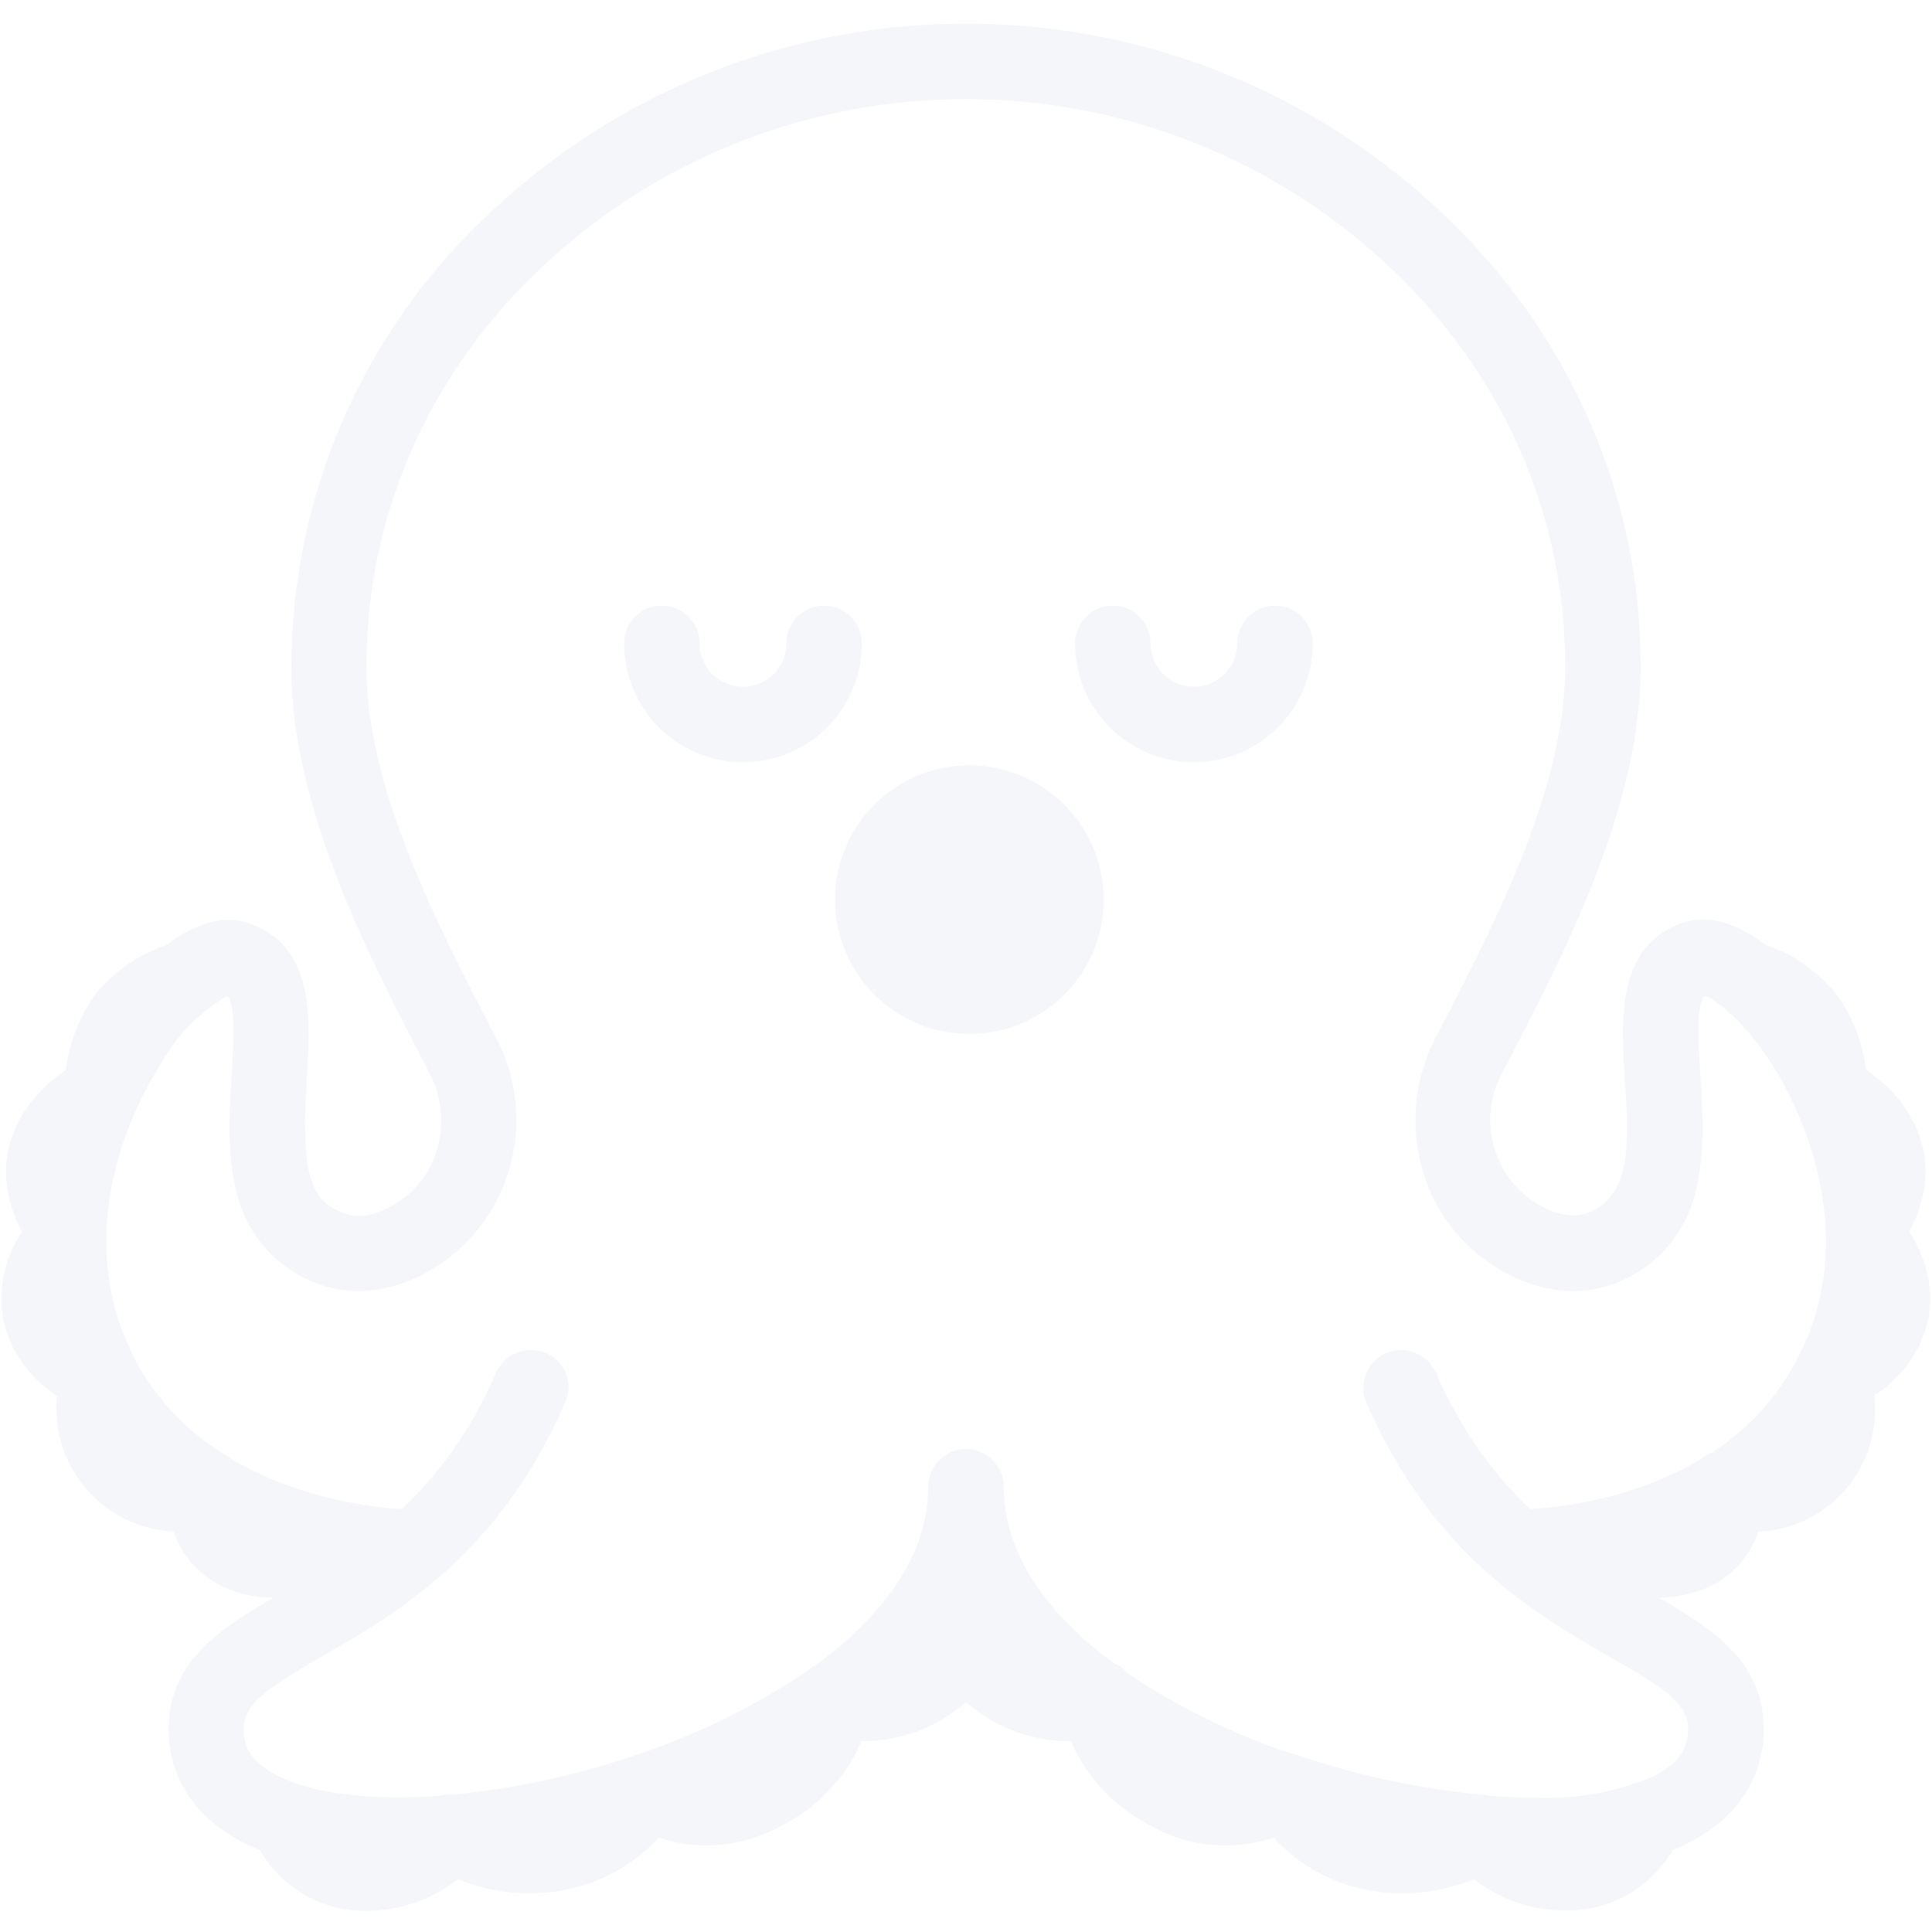
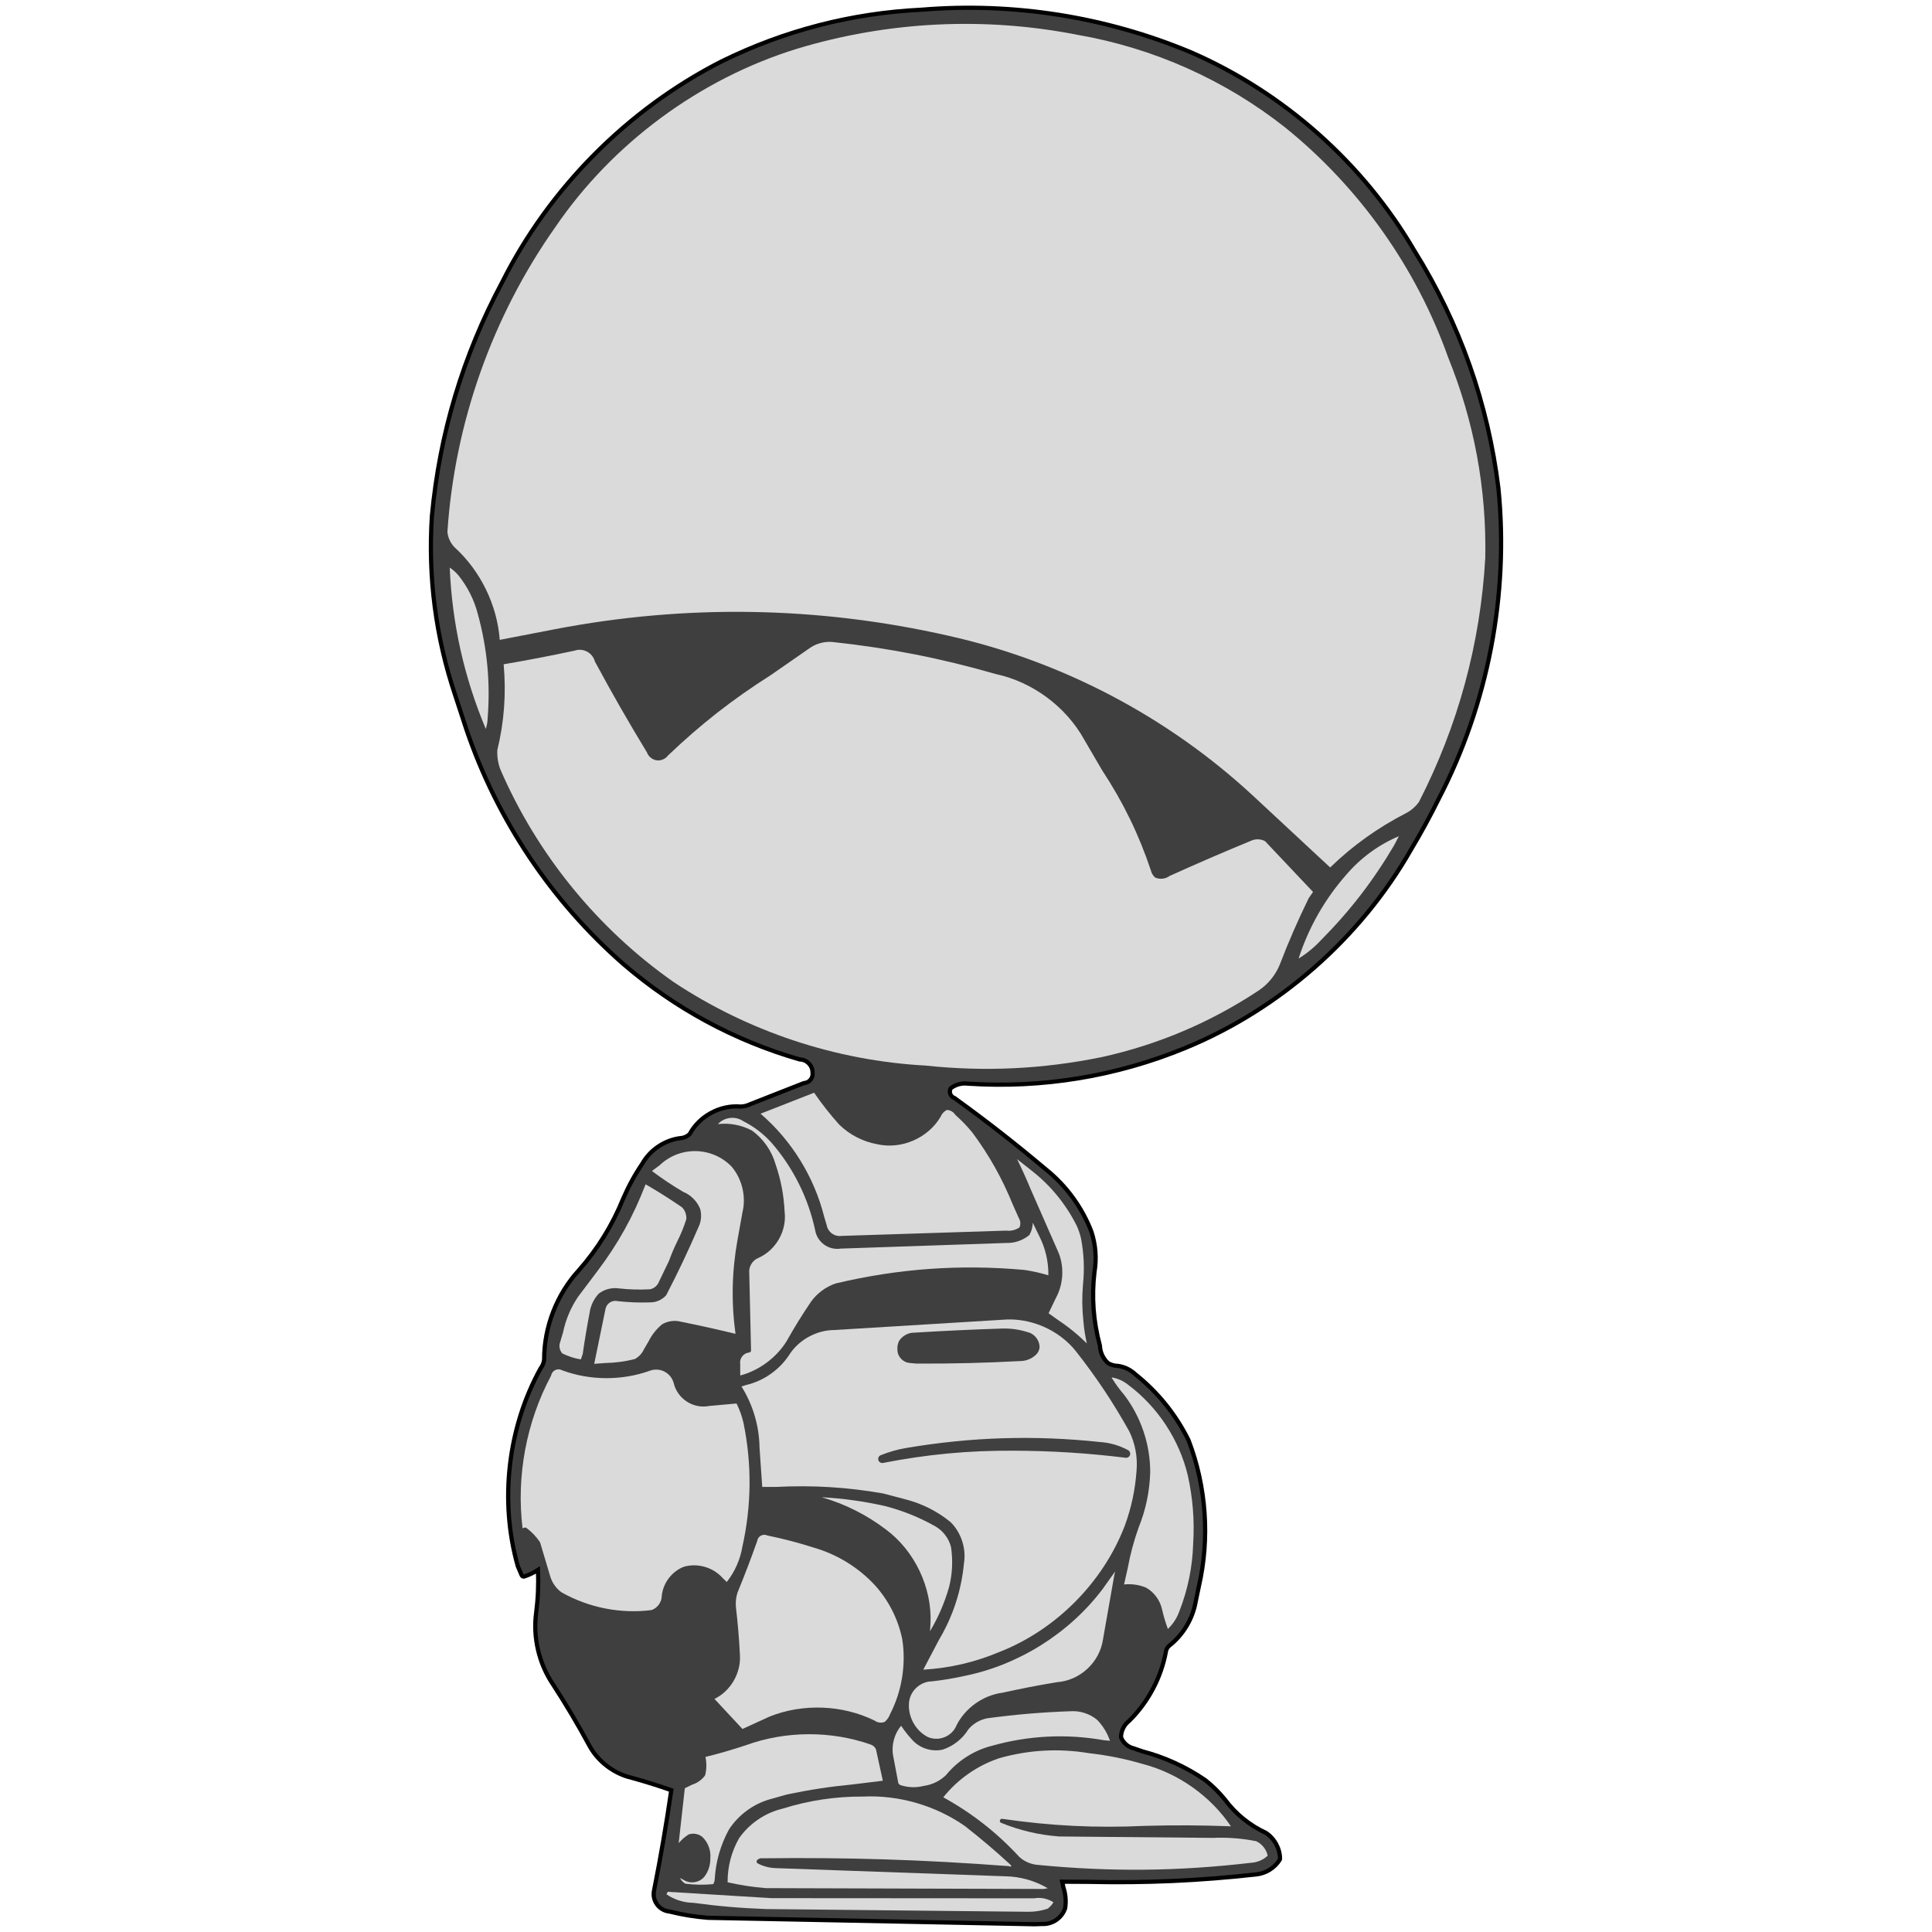
- <svg xmlns="http://www.w3.org/2000/svg" viewBox="0 0 512 512">
-   <g fill="#f5f6fa">
-     <path d="M506 326.4c3.1-5.8 6-14.6 3.1-24.1s-9.7-15.5-14.6-18.8a43.6 43.6 0 00-7.2-19.2 40.8 40.8 0 00-19.4-13.9c-8-6.1-15.5-8.1-22.1-5.8-17.5 6.1-16.2 25.7-15.2 41.5 1.3 19 1.2 30.9-9.8 35.3-4.4 1.7-10.2.2-16-4.1a26.2 26.2 0 01-6.7-33c16.4-31.3 36.7-70.3 36.7-107.6 0-46.4-19.4-89.8-54.5-122a183.7 183.7 0 00-248.6 0 164.5 164.5 0 00-54.5 122c0 37.4 20.3 76.3 36.6 107.7 6 11.4 3.1 25.6-6.7 33-5.8 4.4-11.6 5.9-16 4.1-7.3-2.9-11.7-6.8-9.8-35.3 1-15.8 2.3-35.4-15.2-41.5-6.6-2.3-14.1-.3-22.1 5.8a40.8 40.8 0 00-19.4 13.9 45 45 0 00-7.2 19.2c-4.9 3.3-11.7 9.4-14.6 18.8s0 18.3 3 24.1a31.5 31.5 0 00-4.6 24.8 32.6 32.6 0 0013.9 18.6 32.7 32.7 0 0030.9 36 25 25 0 0015.6 15.6c3.5 1.3 7.1 1.9 10.9 1.9-14.7 8.5-27.8 17.2-27.8 34.9 0 12.9 7.1 23.6 20 30.1l4.2 1.9a32 32 0 0028 16.1c8.9 0 17.5-2.9 24.5-8.4a49.5 49.5 0 0026.9 3.1 45.8 45.8 0 0026.3-14.1c7.7 2.6 19.6 4 33.2-3.5a45.1 45.1 0 0019.8-20.5l.7-1.6a41.4 41.4 0 0027.7-10.3 41.5 41.5 0 0027.8 10.3l.7 1.6a45.6 45.6 0 0019.8 20.5 40.3 40.3 0 0033.2 3.5 45.2 45.2 0 0026.2 14.1c9.1 1.5 18.4.4 26.9-3.1 7 5.5 15.7 8.4 24.6 8.3 11.5.1 22.2-6 28.1-16q2.2-.9 4.1-1.9c12.9-6.5 20-17.2 20-30.1 0-17.8-13.1-26.4-27.8-34.9 3.7 0 7.4-.7 10.9-1.9a24.8 24.8 0 0015.5-15.6 32.3 32.3 0 0030.7-36.1 32.2 32.2 0 0013.9-18.6c2.7-10.1-1-19-4.6-24.8zm-58.7 132c0 3.6-1 8.2-9 12.3a73.2 73.2 0 01-31.8 5.7c-3.8 0-7.8-.2-11.9-.5l-.9-.2a215 215 0 01-51.1-11l-.8-.1a182.3 182.3 0 01-42.9-21.1 8.5 8.5 0 00-1.7-1.6c-.6-.5-1.3-.8-2-1.1-17.6-13-29.2-29-29.2-46.8a10 10 0 00-10-10 10 10 0 00-10 10c0 18.1-12 34.3-30 47.4a3 3 0 00-1.1.6l-1.1.9a185 185 0 01-44.1 21.8l-.3.1a213.3 213.3 0 01-48.4 10.7h-2.8l-1.6.4c-3.8.3-7.6.4-11.2.4-13.5 0-24.5-2-31.8-5.7-8-4-9-8.7-9-12.3 0-6.7 5.7-10.6 20.7-19.3 19.8-11.4 47-27.1 64.5-67.4a9.7 9.7 0 00-5.1-13c-5-2.2-10.9.1-13.2 5.1-7 16.1-15.8 27.5-25 36.2-4.6-.2-26-1.8-45.4-13.4l-.2-.2A66.7 66.7 0 0136.1 361l-.2-.5a93 93 0 01-4.4-10.3c-10.1-31 5.5-59.4 10.6-67.4a49 49 0 0118.1-18.9c2.4 2.3 1.7 13.4 1.2 20.9-.6 9.3-1.3 19.8.9 29.4A34.1 34.1 0 0083.7 340c11 4.4 23.9 1.9 35.4-6.7a46.5 46.5 0 0012.4-58.2c-15.3-29.4-34.4-65.9-34.4-98.4 0-40.8 17-78.9 48-107.3a164 164 0 01221.7 0c31 28.4 48 66.5 48 107.3 0 32.5-19.1 69-34.4 98.4-10.4 20-5.1 45 12.4 58.2 11.5 8.7 24.4 11.1 35.4 6.7a34.4 34.4 0 0021.5-25.8c2.2-9.6 1.5-20.1.9-29.4-.5-7.5-1.2-18.6 1.2-20.9 2.8 1 10.3 6.3 18.2 18.8 5 8 20.6 36.4 10.6 67.4a74.7 74.7 0 01-3.9 9.2l-.6 1.1-.2.5a64.5 64.5 0 01-22.3 24.1c-.9.3-1.6.8-2.4 1.3l-.5.4a89.3 89.3 0 01-13.2 6.4 107 107 0 01-32 6.8c-9.2-8.7-18-20.1-25-36.2-2.3-5-8.2-7.3-13.2-5.1a10 10 0 00-5.2 13.1c17.5 40.3 44.7 55.9 64.5 67.4 15.1 8.6 20.8 12.5 20.8 19.3z" />
-     <path d="M218.4 160.5a10 10 0 00-10 10 11.5 11.5 0 11-23 0 10 10 0 10-20 0 31.5 31.5 0 1063 0 10 10 0 00-10-10zM337.9 160.5a10 10 0 00-10 10 11.5 11.5 0 01-23 0 10 10 0 10-20 0 31.5 31.5 0 0063 0 10 10 0 00-10-10zM256.9 202.8a35.6 35.6 0 1035.6 35.6 35.7 35.7 0 00-35.6-35.6z" />
+ <svg xmlns="http://www.w3.org/2000/svg" id="svg8" version="1.1" viewBox="0 0 512 512">
+   <defs id="defs12" />
+   <g transform="translate(-9.68575,0.6570223)" id="g2074">
+     <g id="g979" transform="matrix(1.112366,0,0,-1.112366,291.1774,498.0161)" style="fill:#3f3f3f;fill-opacity:1;fill-rule:evenodd;stroke:#000000;stroke-opacity:1">
+       <path d="m 0,0 6.214,-0.033 c 13.854,-0.297 26.239,0.252 40.013,1.772 2.252,0.22 4.405,1.559 5.598,3.482 l 0.074,0.265 c -0.015,2.438 -1.35,4.857 -3.404,6.171 -3.834,1.771 -7.174,4.486 -9.692,7.877 -1.448,1.782 -2.962,3.278 -4.762,4.704 -4.615,3.136 -9.525,5.38 -14.917,6.817 l -2.123,0.729 c -1.346,0.313 -2.518,1.352 -2.99,2.651 0.01,1.484 0.752,2.971 1.931,3.871 4.523,4.437 7.647,10.33 8.779,16.564 0.088,0.513 0.363,0.999 0.758,1.337 3.285,2.542 5.609,6.4 6.321,10.492 l 0.741,3.566 c 2.667,11.523 1.805,23.874 -2.438,34.915 -3.029,6.126 -7.324,11.449 -12.671,15.705 -1.115,1.065 -2.576,1.776 -4.102,1.998 -0.84,0.009 -1.669,0.236 -2.396,0.656 -1.155,1.029 -1.88,2.565 -1.941,4.111 l -0.017,0.11 c -1.559,5.748 -1.986,11.587 -1.28,17.501 0.541,3.224 0.284,6.535 -0.747,9.638 -2.232,5.785 -5.994,10.927 -10.831,14.806 -7.341,6.182 -13.944,11.339 -21.719,16.963 l -0.118,0.064 c -0.915,0.339 -1.319,1.432 -0.846,2.285 1.128,0.894 2.654,1.31 4.079,1.112 17.729,-1.163 35.368,1.73 51.797,8.494 22.368,9.186 41.72,26.169 53.732,47.156 2.497,4.18 4.536,7.92 6.7,12.282 11.704,22.553 16.702,48.558 14.192,73.843 -2.457,20.203 -9.241,39.397 -20.025,56.657 -12.136,20.807 -31.187,37.718 -53.287,47.299 -20.252,8.456 -42.205,11.927 -64.077,10.13 -16.682,-0.804 -32.711,-4.944 -47.696,-12.319 -22.343,-11.381 -41.038,-30.198 -52.273,-52.614 -9.301,-17.387 -14.907,-36.038 -16.735,-55.67 -0.955,-14.588 0.899,-28.864 5.548,-42.724 l 2.688,-8.208 c 7.32,-21.528 20.317,-40.928 37.441,-55.887 12.231,-10.517 26.382,-18.172 41.877,-22.653 l 0.12,-0.019 c 1.668,-0.064 3.002,-1.441 3.012,-3.111 0.185,-1.25 -0.728,-2.405 -1.987,-2.513 l -0.139,-0.033 -12.754,-5.009 c -0.712,-0.352 -1.485,-0.541 -2.279,-0.557 -4.854,0.417 -9.793,-2.249 -12.108,-6.535 -0.551,-0.566 -1.329,-0.923 -2.117,-0.973 -3.735,-0.422 -7.264,-2.75 -9.122,-6.018 -1.852,-2.741 -3.306,-5.395 -4.621,-8.43 -2.586,-6.347 -6.078,-11.982 -10.613,-17.121 -5.222,-5.694 -8.246,-13.52 -8.208,-21.246 -0.094,-0.747 -0.39,-1.463 -0.851,-2.058 -7.815,-14.099 -9.831,-31.62 -5.423,-47.125 l 0.931,-2.174 c 0.101,-0.235 0.37,-0.356 0.612,-0.275 1.174,0.39 2.22,0.89 3.261,1.558 0.148,-3.487 0.016,-6.654 -0.422,-10.116 -0.824,-5.928 0.654,-12.241 4.023,-17.186 3.22,-4.969 5.863,-9.424 8.682,-14.63 2.063,-3.751 5.836,-6.609 10.005,-7.579 3.334,-0.923 6.207,-1.82 9.474,-2.96 -1.218,-8.345 -2.452,-15.529 -4.089,-23.802 -0.586,-2.445 1.163,-4.88 3.667,-5.107 3.104,-0.77 5.965,-1.237 9.152,-1.494 l 77.786,-1.534 1.945,0.066 c 2.386,-0.099 4.652,1.489 5.373,3.766 0.258,1.653 0.116,3.341 -0.414,4.928 z" style="fill:#3f3f3f;fill-opacity:1;fill-rule:evenodd;stroke:#000000;stroke-opacity:1" id="path981" />
+     </g>
+     <g id="g2024" style="fill-opacity:1;fill-rule:evenodd;stroke:none" transform="matrix(0.8342747,0,0,0.8342747,-128.8838,-318.4118)">
+       <g style="fill:#f2f2f2;fill-opacity:0.861;fill-rule:evenodd;stroke:none;stroke-opacity:1" transform="matrix(1.333333,0,0,-1.333333,588.6228,656.4273)" id="g983">
+         <path id="path985" style="fill:#f2f2f2;fill-opacity:0.861;fill-rule:evenodd;stroke:none;stroke-opacity:1" d="m 0,0 -18.364,17.074 c -20.323,18.833 -45.528,32.077 -72.567,38.129 -30.998,7.033 -62.541,7.557 -93.756,1.558 l -13.15,-2.539 c -0.613,8.277 -4.564,16.399 -10.697,21.99 -0.991,0.975 -1.634,2.321 -1.769,3.705 1.714,25.957 10.678,51.309 25.662,72.574 13.631,20.024 34.436,35.397 57.581,42.545 21.683,6.563 44.674,7.706 66.901,3.325 18.061,-3.126 35.111,-10.741 49.492,-22.106 C 6.97,162.009 20.525,142.875 28.114,121.51 34.307,106.251 37.275,90.223 36.959,73.757 35.799,53.366 30.475,33.778 21.153,15.605 20.368,14.517 19.357,13.626 18.177,12.986 11.394,9.513 5.485,5.291 0,0" />
+       </g>
+       <g style="fill:#f2f2f2;fill-opacity:0.861;fill-rule:evenodd;stroke:none;stroke-opacity:1" transform="matrix(1.333333,0,0,-1.333333,451.4387,947.2209)" id="g987">
+         <path id="path989" style="fill:#f2f2f2;fill-opacity:0.861;fill-rule:evenodd;stroke:none;stroke-opacity:1" d="m 0,0 -1.228,6.479 c -0.452,2.487 0.275,5.208 1.908,7.137 0.813,-1.228 1.638,-2.278 2.639,-3.359 1.767,-1.993 4.667,-2.921 7.263,-2.323 2.505,0.812 4.731,2.566 6.106,4.813 1.164,1.415 2.887,2.395 4.698,2.674 6.793,0.905 12.816,1.412 19.664,1.654 2.254,0.153 4.596,-0.607 6.33,-2.054 1.378,-1.425 2.413,-3.117 3.054,-4.992 l -1.49,0.146 C 40.08,11.743 31.054,11.297 22.388,8.862 18.097,7.799 14.139,5.281 11.357,1.846 9.928,0.46 8.03,-0.458 6.056,-0.717 4.225,-1.184 2.259,-1.111 0.466,-0.511 0.258,-0.404 0.088,-0.217 0,0" />
+       </g>
+       <g style="fill:#f2f2f2;fill-opacity:0.861;fill-rule:evenodd;stroke:none;stroke-opacity:1" transform="matrix(1.333333,0,0,-1.333333,523.1534,884.1858)" id="g991">
+         <path id="path993" style="fill:#f2f2f2;fill-opacity:0.861;fill-rule:evenodd;stroke:none;stroke-opacity:1" d="m 0,0 0.874,3.878 c 0.627,3.379 1.429,6.378 2.573,9.618 1.723,4.245 2.645,8.61 2.783,13.189 0.042,6.63 -2.217,13.323 -6.269,18.571 -1.032,1.2 -1.878,2.353 -2.712,3.699 l -0.135,0.143 -0.051,0.112 0.073,0.1 c 1.42,-0.239 2.765,-0.852 3.877,-1.768 C 8.016,42.309 13.17,34.466 15.195,25.961 16.39,20.541 16.803,15.302 16.473,9.761 16.299,4.125 15.201,-1.23 13.143,-6.48 12.573,-8.048 11.651,-9.456 10.439,-10.604 9.851,-8.989 9.415,-7.52 9.028,-5.846 8.553,-3.701 7.083,-1.755 5.15,-0.712 3.517,-0.06 1.749,0.185 0,0" />
+       </g>
+       <g style="fill:#f2f2f2;fill-opacity:0.861;fill-rule:evenodd;stroke:none;stroke-opacity:1" transform="matrix(1.333333,0,0,-1.333333,461.5098,899.0413)" id="g995">
+         <path id="path997" style="fill:#f2f2f2;fill-opacity:0.861;fill-rule:evenodd;stroke:none;stroke-opacity:1" d="m 0,0 0.128,1.917 c 0.364,8.535 -3.792,17.251 -10.653,22.342 -4.629,3.503 -9.698,6.047 -15.273,7.665 5.252,-0.301 9.973,-0.959 15.107,-2.106 4.32,-1.126 8.215,-2.705 12.098,-4.907 1.767,-1.057 3.109,-2.87 3.603,-4.869 0.483,-3.2 0.326,-6.393 -0.468,-9.53 C 3.467,6.746 2.006,3.363 0,0" />
+       </g>
+       <g style="fill:#f2f2f2;fill-opacity:0.861;fill-rule:evenodd;stroke:none;stroke-opacity:1" transform="matrix(1.333333,0,0,-1.333333,378.6003,781.4097)" id="g999">
+         <path id="path1001" style="fill:#f2f2f2;fill-opacity:0.861;fill-rule:evenodd;stroke:none;stroke-opacity:1" d="m 0,0 -2.377,-4.936 c -0.333,-0.901 -1.156,-1.615 -2.095,-1.817 -2.6,-0.143 -4.961,-0.075 -7.549,0.214 -1.64,0.228 -3.397,-0.239 -4.707,-1.253 -1.193,-1.275 -1.978,-2.94 -2.203,-4.671 -0.643,-3.387 -1.133,-6.319 -1.624,-9.731 l -0.444,-1.279 c -1.559,0.268 -2.988,0.73 -4.409,1.425 -0.544,0.599 -0.793,1.471 -0.648,2.267 l 0.808,2.723 c 0.639,3.06 1.83,5.892 3.569,8.49 l 4.652,6.172 c 4.868,6.426 8.581,13.118 11.457,20.649 3.085,-1.79 5.72,-3.454 8.663,-5.47 C 3.842,12.05 4.236,10.947 4.121,9.905 3.523,8.043 2.855,6.409 1.98,4.66 1.206,3.083 0.597,1.651 0,0" />
+       </g>
+       <g style="fill:#f2f2f2;fill-opacity:0.861;fill-rule:evenodd;stroke:none;stroke-opacity:1" transform="matrix(1.333333,0,0,-1.333333,354.8536,814.1025)" id="g1003">
+         <path id="path1005" style="fill:#f2f2f2;fill-opacity:0.861;fill-rule:evenodd;stroke:none;stroke-opacity:1" d="m 0,0 2.7,13.151 c 0.303,1.306 1.619,2.108 2.919,1.781 2.658,-0.287 5.057,-0.377 7.729,-0.29 1.407,-0.016 2.834,0.619 3.765,1.675 l 0.068,0.1 c 2.863,5.529 5.187,10.434 7.655,16.149 0.65,1.319 0.8,2.901 0.411,4.319 -0.719,1.829 -2.244,3.365 -4.068,4.099 -2.669,1.574 -4.955,3.099 -7.432,4.959 l 1.838,1.369 c 4.834,4.616 12.481,4.474 17.14,-0.319 2.505,-2.936 3.508,-7.164 2.588,-10.913 l -1.18,-6.57 C 32.785,22.01 32.629,14.7 33.657,7.148 29.135,8.245 25.23,9.111 20.669,10.032 19.176,10.433 17.496,10.203 16.166,9.416 14.8,8.278 13.706,6.892 12.918,5.299 L 11.82,3.42 C 11.379,2.453 10.602,1.631 9.661,1.136 7.297,0.541 5.051,0.241 2.614,0.194 Z" />
+       </g>
+       <g style="fill:#f2f2f2;fill-opacity:0.861;fill-rule:evenodd;stroke:none;stroke-opacity:1" transform="matrix(1.333333,0,0,-1.333333,501.847,799.9422)" id="g1007">
+         <path id="path1009" style="fill:#f2f2f2;fill-opacity:0.861;fill-rule:evenodd;stroke:none;stroke-opacity:1" d="m 0,0 -1.998,1.432 1.753,3.665 c 1.747,3.198 2.003,7.245 0.673,10.638 l -6.793,15.473 c -1.017,2.45 -1.967,4.551 -3.137,6.932 l 3.296,-2.601 C -1.606,31.984 2.102,27.478 4.705,22.28 5.149,21.288 5.47,20.349 5.725,19.292 6.429,15.582 6.582,11.991 6.195,8.234 5.945,5.244 5.977,2.495 6.296,-0.489 6.452,-2.325 6.708,-3.961 7.12,-5.757 4.87,-3.553 2.626,-1.739 0,0" />
+       </g>
+       <g style="fill:#f2f2f2;fill-opacity:0.861;fill-rule:evenodd;stroke:none;stroke-opacity:1" transform="matrix(1.333333,0,0,-1.333333,377.7929,982.6109)" id="g1011">
+         <path id="path1013" style="fill:#f2f2f2;fill-opacity:0.861;fill-rule:evenodd;stroke:none;stroke-opacity:1" d="m 0,0 0.306,0.599 24.708,-1.513 62.595,-0.041 c 1.567,0.287 3.268,-0.066 4.592,-0.951 -0.362,-0.588 -0.811,-1.089 -1.355,-1.513 -1.494,-0.502 -2.994,-0.746 -4.57,-0.742 L 23.747,-3.513 C 17.707,-3.293 12.393,-2.838 6.405,-2.026 4.135,-1.996 1.874,-1.281 0,0" />
+       </g>
+       <g style="fill:#f2f2f2;fill-opacity:0.861;fill-rule:evenodd;stroke:none;stroke-opacity:1" transform="matrix(1.333333,0,0,-1.333333,520.039,881.3394)" id="g1015">
+         <path id="path1017" style="fill:#f2f2f2;fill-opacity:0.861;fill-rule:evenodd;stroke:none;stroke-opacity:1" d="m 0,0 -2.683,-15.241 c -0.791,-5.436 -5.449,-9.772 -10.928,-10.172 -4.565,-0.753 -8.498,-1.512 -13.014,-2.513 -4.562,-0.59 -8.811,-3.58 -10.905,-7.675 -1.085,-2.762 -4.281,-4.059 -6.983,-2.833 -2.999,1.599 -4.793,5.092 -4.346,8.46 0.397,2.669 2.748,4.723 5.446,4.757 2.639,0.302 4.954,0.686 7.549,1.253 12.941,2.562 25.035,10.118 33.011,20.627 L 0.211,0.961 0.009,0.041 Z" />
+       </g>
+       <g style="fill:#f2f2f2;fill-opacity:0.861;fill-rule:evenodd;stroke:none;stroke-opacity:1" transform="matrix(1.333333,0,0,-1.333333,446.5288,946.5307)" id="g1019">
+         <path id="path1021" style="fill:#f2f2f2;fill-opacity:0.861;fill-rule:evenodd;stroke:none;stroke-opacity:1" d="m 0,0 -7.078,-0.869 c -5.5,-0.529 -10.343,-1.267 -15.751,-2.399 l -4.126,-1.163 c -3.932,-1.123 -7.477,-3.749 -9.699,-7.181 -1.992,-3.641 -3.142,-7.633 -3.392,-11.775 -0.012,-0.436 -0.136,-0.864 -0.357,-1.24 -2.271,-0.227 -4.394,-0.195 -6.658,0.1 -0.539,0.321 -0.983,0.8 -1.264,1.361 l 0.859,-0.456 c 1.584,-1.017 3.734,-0.69 4.945,0.75 0.944,1.224 1.459,2.794 1.424,4.339 0.199,1.868 -0.531,3.844 -1.897,5.135 -0.864,0.733 -2.13,0.978 -3.205,0.62 l -0.106,-0.05 c -0.897,-0.561 -1.662,-1.235 -2.332,-2.054 l 1.463,13.091 1.687,0.833 c 1.219,0.371 2.322,1.141 3.09,2.157 l 0.087,0.184 c 0.336,1.412 0.354,2.867 0.051,4.286 3.388,0.841 6.319,1.689 9.632,2.789 9.444,3.436 20.208,3.5 29.693,0.177 0.55,-0.169 1.033,-0.58 1.287,-1.097 z" />
+       </g>
+       <g style="fill:#f2f2f2;fill-opacity:0.861;fill-rule:evenodd;stroke:none;stroke-opacity:1" transform="matrix(1.333333,0,0,-1.333333,401.2332,817.8076)" id="g1023">
+         <path id="path1025" style="fill:#f2f2f2;fill-opacity:0.861;fill-rule:evenodd;stroke:none;stroke-opacity:1" d="M 0,0 -0.007,2.698 C -0.227,4.063 0.755,5.339 2.13,5.477 2.386,5.502 2.583,5.725 2.577,5.982 L 2.151,24.363 c -0.18,1.543 0.746,3.087 2.192,3.656 4.176,1.858 6.785,6.462 6.232,11 -0.184,3.939 -0.888,7.619 -2.173,11.349 -0.906,3.163 -2.916,6.035 -5.579,7.969 -2.463,1.334 -5.36,1.886 -8.141,1.551 1.536,1.692 4.158,1.997 6.041,0.701 2.588,-1.306 4.841,-3.032 6.777,-5.19 5.133,-5.937 8.702,-13.102 10.348,-20.775 0.493,-2.889 3.218,-4.847 6.113,-4.392 l 39.475,1.347 c 1.927,-0.063 3.898,0.61 5.385,1.838 l 0.118,0.143 c 0.48,0.87 0.739,1.846 0.752,2.84 l 1.537,-3.162 c 1.477,-2.899 2.227,-6.114 2.185,-9.368 -1.932,0.578 -3.7,0.974 -5.694,1.276 C 52.415,26.538 37.651,25.48 22.702,21.921 20.39,21.129 18.323,19.599 16.89,17.62 14.704,14.393 12.907,11.486 10.997,8.088 8.524,4.173 4.474,1.194 0,0" />
+       </g>
+       <g style="fill:#f2f2f2;fill-opacity:0.861;fill-rule:evenodd;stroke:none;stroke-opacity:1" transform="matrix(1.333333,0,0,-1.333333,498.9246,980.6903)" id="g1027">
+         <path id="path1029" style="fill:#f2f2f2;fill-opacity:0.861;fill-rule:evenodd;stroke:none;stroke-opacity:1" d="m 0,0 -0.976,-0.169 -66.184,0.2 c -3.177,0.261 -6.006,0.693 -9.115,1.393 -0.035,3.672 0.917,7.325 2.74,10.512 2.409,3.455 6.17,6.022 10.266,7.005 6.33,1.985 12.611,2.934 19.245,2.907 8.546,0.405 17.291,-2.127 24.298,-7.037 3.838,-3.013 7.089,-5.772 10.688,-9.067 L -8.665,5.319 C -8.754,5.181 -8.937,5.134 -9.082,5.213 l -0.2,0.059 c -20.343,1.54 -38.251,2.111 -58.651,1.87 -0.468,0.084 -0.98,-0.086 -1.307,-0.432 -0.223,-0.236 -0.158,-0.627 0.129,-0.779 1.266,-0.668 2.644,-1.048 4.073,-1.123 L -10.082,2.853 C -6.54,2.789 -3.05,1.801 0,0" />
+       </g>
+       <g style="fill:#f2f2f2;fill-opacity:0.861;fill-rule:evenodd;stroke:none;stroke-opacity:1" transform="matrix(1.333333,0,0,-1.333333,487.8238,763.536)" id="g1031">
+         <path id="path1033" style="fill:#f2f2f2;fill-opacity:0.861;fill-rule:evenodd;stroke:none;stroke-opacity:1" d="M 0,0 1.431,-3.202 C 1.845,-3.854 1.904,-4.728 1.58,-5.43 0.677,-6.051 -0.478,-6.329 -1.565,-6.187 l -39.226,-1.259 c -1.681,-0.243 -3.261,0.899 -3.558,2.572 l -0.605,2.029 c -2.37,9.447 -7.76,18.168 -15.149,24.513 l 12.758,5 c 1.904,-2.751 3.749,-5.096 5.976,-7.593 2.467,-2.418 5.684,-4.077 9.083,-4.684 5.776,-1.283 12.059,1.441 15.072,6.532 0.271,0.696 0.813,1.294 1.48,1.63 0.785,-0.007 1.563,-0.437 1.987,-1.097 l 0.089,-0.104 c 1.536,-1.363 2.823,-2.708 4.116,-4.304 C -5.575,11.666 -2.513,6.196 0,0" />
+       </g>
+       <g style="fill:#f2f2f2;fill-opacity:0.861;fill-rule:evenodd;stroke:none;stroke-opacity:1" transform="matrix(1.333333,0,0,-1.333333,502.5502,964.2365)" id="g1035">
+         <path id="path1037" style="fill:#f2f2f2;fill-opacity:0.861;fill-rule:evenodd;stroke:none;stroke-opacity:1" d="m 0,0 36.604,-0.337 c 3.543,0.15 6.842,-0.101 10.322,-0.788 1.381,-0.633 2.444,-1.971 2.748,-3.46 C 48.595,-5.596 47.128,-6.213 45.65,-6.277 28.308,-8.306 12.162,-8.458 -5.216,-6.76 c -1.577,0.14 -3.116,0.819 -4.282,1.888 -5.312,5.763 -11.249,10.416 -18.112,14.199 3.412,4.293 8.093,7.57 13.294,9.308 6.966,1.994 14.216,2.407 21.363,1.215 4.542,-0.517 8.617,-1.337 13.005,-2.62 C 28.434,15.021 36.064,9.605 40.916,2.422 33.781,2.689 27.572,2.721 20.435,2.527 8.737,1.983 -1.985,2.51 -13.574,4.2 -13.819,4.236 -14.059,4.079 -14.124,3.84 -14.189,3.601 -14.062,3.344 -13.833,3.25 -9.349,1.422 -4.828,0.36 0,0" />
+       </g>
+       <g style="fill:#f2f2f2;fill-opacity:0.861;fill-rule:evenodd;stroke:none;stroke-opacity:1" transform="matrix(1.333333,0,0,-1.333333,410.553,926.1525)" id="g1039">
+         <path id="path1041" style="fill:#f2f2f2;fill-opacity:0.861;fill-rule:evenodd;stroke:none;stroke-opacity:1" d="m 0,0 -6.459,-2.954 -6.667,7.16 c 3.819,1.868 6.299,6.094 6.068,10.34 -0.198,3.999 -0.486,7.472 -0.949,11.449 -0.122,1.18 -0.007,2.347 0.343,3.481 1.744,4.264 3.163,7.977 4.707,12.317 l 0.023,0.09 c 0.17,1.09 1.356,1.734 2.363,1.283 l 0.102,-0.033 c 3.927,-0.815 7.358,-1.716 11.178,-2.937 5.476,-1.602 10.479,-4.695 14.36,-8.877 3.303,-3.63 5.587,-8.147 6.555,-12.958 C 32.543,12.345 31.506,6.003 28.717,0.594 28.461,-0.115 28.026,-0.75 27.459,-1.245 26.682,-1.587 25.718,-1.477 25.039,-0.966 17.376,2.813 7.932,3.178 0,0" />
+       </g>
+       <g style="fill:#f2f2f2;fill-opacity:0.861;fill-rule:evenodd;stroke:none;stroke-opacity:1" transform="matrix(1.333333,0,0,-1.333333,332.6815,866.133)" id="g1043">
+         <path id="path1045" style="fill:#f2f2f2;fill-opacity:0.861;fill-rule:evenodd;stroke:none;stroke-opacity:1" d="M 0,0 -0.444,-0.162 C -1.961,12.243 0.45,25.164 6.341,36.187 l 0.048,0.135 c 0.238,1.163 1.578,1.759 2.601,1.156 6.659,-2.467 14.296,-2.491 20.971,-0.066 2.365,0.825 4.956,-0.547 5.6,-2.968 0.911,-3.801 4.69,-6.218 8.523,-5.45 l 6.45,0.58 c 0.745,-1.505 1.273,-2.975 1.655,-4.611 2.012,-9.784 1.925,-19.731 -0.259,-29.479 -0.511,-3.076 -1.797,-5.986 -3.727,-8.435 l -1.002,0.97 c -2.246,2.539 -5.993,3.615 -9.244,2.653 -2.85,-1.107 -4.961,-3.91 -5.235,-6.956 -0.026,-1.478 -1.026,-2.863 -2.422,-3.352 -7.352,-0.955 -15.073,0.571 -21.509,4.252 -1.219,0.897 -2.149,2.198 -2.604,3.642 L 3.748,-3.569 3.685,-3.437 C 2.802,-2.12 1.74,-1.008 0.465,-0.067 0.334,0.03 0.152,0.056 0,0" />
+       </g>
+       <g style="fill:#f2f2f2;fill-opacity:0.861;fill-rule:evenodd;stroke:none;stroke-opacity:1" transform="matrix(1.333333,0,0,-1.333333,401.622,821.2886)" id="g1047">
+         <path id="path1049" style="fill:#f2f2f2;fill-opacity:0.861;fill-rule:evenodd;stroke:none;stroke-opacity:1" d="m 0,0 1.183,0.365 c 4.047,0.954 7.76,3.527 10.076,6.981 2.25,3.667 6.507,6.068 10.809,6.096 l 40.081,2.447 c 6.586,0.603 13.471,-2.354 17.568,-7.546 4.86,-6.192 8.804,-12.11 12.647,-18.979 1.444,-2.93 2.058,-6.253 1.757,-9.506 -0.327,-4.519 -1.224,-8.715 -2.774,-12.974 -5.145,-13.488 -16.361,-24.819 -29.796,-30.1 -5.869,-2.477 -11.878,-3.88 -18.237,-4.258 l 3.753,7.128 c 3.328,5.591 5.348,11.794 5.947,18.273 0.565,3.495 -0.679,7.286 -3.205,9.766 -3.162,2.578 -6.803,4.411 -10.756,5.416 l -5.265,1.393 c -8.65,1.512 -16.787,2.008 -25.557,1.561 l -3.284,-0.002 -0.643,9.403 C 4.234,-9.413 2.73,-4.335 0,0" />
+       </g>
+       <g style="fill:#f2f2f2;fill-opacity:0.861;fill-rule:evenodd;stroke:none;stroke-opacity:1" transform="matrix(1.333333,0,0,-1.333333,583.1888,664.2021)" id="g1051">
+         <path id="path1053" style="fill:#f2f2f2;fill-opacity:0.861;fill-rule:evenodd;stroke:none;stroke-opacity:1" d="m 0,0 -1.042,-1.504 c -2.639,-5.41 -4.749,-10.255 -6.909,-15.873 -1.026,-2.494 -2.824,-4.673 -5.077,-6.154 -11.452,-7.567 -23.791,-12.808 -37.188,-15.795 -14.094,-2.886 -27.853,-3.55 -42.159,-2.036 -21.327,1.168 -42.183,8.091 -59.975,19.907 -18.089,12.684 -32.525,30.41 -41.284,50.693 -0.538,1.458 -0.774,2.974 -0.706,4.527 1.643,6.792 2.138,13.512 1.508,20.47 5.936,1.015 11.026,1.994 16.915,3.253 2.025,0.692 4.228,-0.467 4.805,-2.527 l 0.041,-0.101 c 4.128,-7.655 7.864,-14.181 12.378,-21.614 0.348,-0.981 1.269,-1.737 2.298,-1.886 1.03,-0.148 2.127,0.317 2.737,1.16 7.696,7.36 15.405,13.392 24.401,19.092 l 9.573,6.642 c 1.502,0.974 3.347,1.442 5.132,1.301 13.611,-1.463 25.836,-3.863 38.991,-7.652 8.735,-1.869 16.695,-7.767 21.025,-15.581 l 4.299,-7.352 c 4.984,-7.563 8.714,-15.224 11.595,-23.812 0.141,-0.627 0.473,-1.212 0.94,-1.655 l 0.145,-0.095 c 1.093,-0.471 2.442,-0.31 3.393,0.406 6.813,3.077 12.7,5.62 19.611,8.47 0.998,0.398 2.194,0.322 3.134,-0.199 z" />
+       </g>
+       <g style="fill:#f2f2f2;fill-opacity:0.861;fill-rule:evenodd;stroke:none;stroke-opacity:1" transform="matrix(1.333333,0,0,-1.333333,610.4594,646.4872)" id="g1055">
+         <path id="path1057" style="fill:#f2f2f2;fill-opacity:0.861;fill-rule:evenodd;stroke:none;stroke-opacity:1" d="m 0,0 -1.124,-2.153 c -4.957,-8.426 -10.551,-15.683 -17.436,-22.622 -1.614,-1.725 -3.332,-3.137 -5.337,-4.386 2.396,7.4 6.204,14.1 11.337,19.945 C -9.14,-5.204 -4.854,-2.058 0,0" />
+       </g>
+       <g style="fill:#f2f2f2;fill-opacity:0.861;fill-rule:evenodd;stroke:none;stroke-opacity:1" transform="matrix(1.333333,0,0,-1.333333,308.9503,561.1741)" id="g1059">
+         <path id="path1061" style="fill:#f2f2f2;fill-opacity:0.861;fill-rule:evenodd;stroke:none;stroke-opacity:1" d="m 0,0 c 0.761,-0.508 1.408,-1.077 2.011,-1.766 2.224,-2.753 3.811,-5.904 4.698,-9.33 2.219,-8.125 2.99,-16.258 2.336,-24.654 -0.02,-0.93 -0.167,-1.802 -0.451,-2.688 C 3.415,-26.092 0.572,-13.375 0,0" />
+       </g>
+       <g style="fill:#404040;fill-opacity:1;fill-rule:evenodd;stroke:none;stroke-opacity:1" transform="matrix(1.333333,0,0,-1.333333,455.0538,813.8264)" id="g1063">
+         <path id="path1065" style="fill:#404040;fill-opacity:1;fill-rule:evenodd;stroke:none;stroke-opacity:1" d="m 0,0 1.61,-0.151 c 8.717,-0.033 16.27,0.153 24.974,0.618 1.422,0.047 2.84,0.715 3.78,1.783 0.299,0.402 0.498,0.868 0.583,1.362 0.066,1.751 -1.172,3.358 -2.882,3.74 -1.949,0.62 -3.906,0.899 -5.951,0.85 C 14.769,7.964 8.485,7.671 1.15,7.224 -0.3,7.26 -1.755,6.476 -2.521,5.244 -2.831,4.625 -2.97,3.925 -2.92,3.234 -2.945,1.568 -1.66,0.145 0,0" />
+       </g>
+       <g style="fill:#404040;fill-opacity:1;fill-rule:evenodd;stroke:none;stroke-opacity:1" transform="matrix(1.333333,0,0,-1.333333,487.9742,841.6929)" id="g1067">
+         <path id="path1069" style="fill:#404040;fill-opacity:1;fill-rule:evenodd;stroke:none;stroke-opacity:1" d="m 0,0 c 9.295,-0.038 17.547,-0.558 26.773,-1.686 0.439,-0.053 0.875,0.214 1.027,0.63 0.151,0.415 -0.011,0.901 -0.381,1.143 -2.075,1.141 -4.344,1.809 -6.706,1.974 -15.709,1.671 -30.641,1.214 -46.219,-1.413 -2.147,-0.368 -4.086,-0.918 -6.106,-1.734 -0.428,-0.191 -0.662,-0.681 -0.541,-1.133 0.121,-0.453 0.567,-0.761 1.034,-0.714 C -20.576,-0.87 -10.744,0.057 0,0" />
+       </g>
+     </g>
  </g>
</svg>
